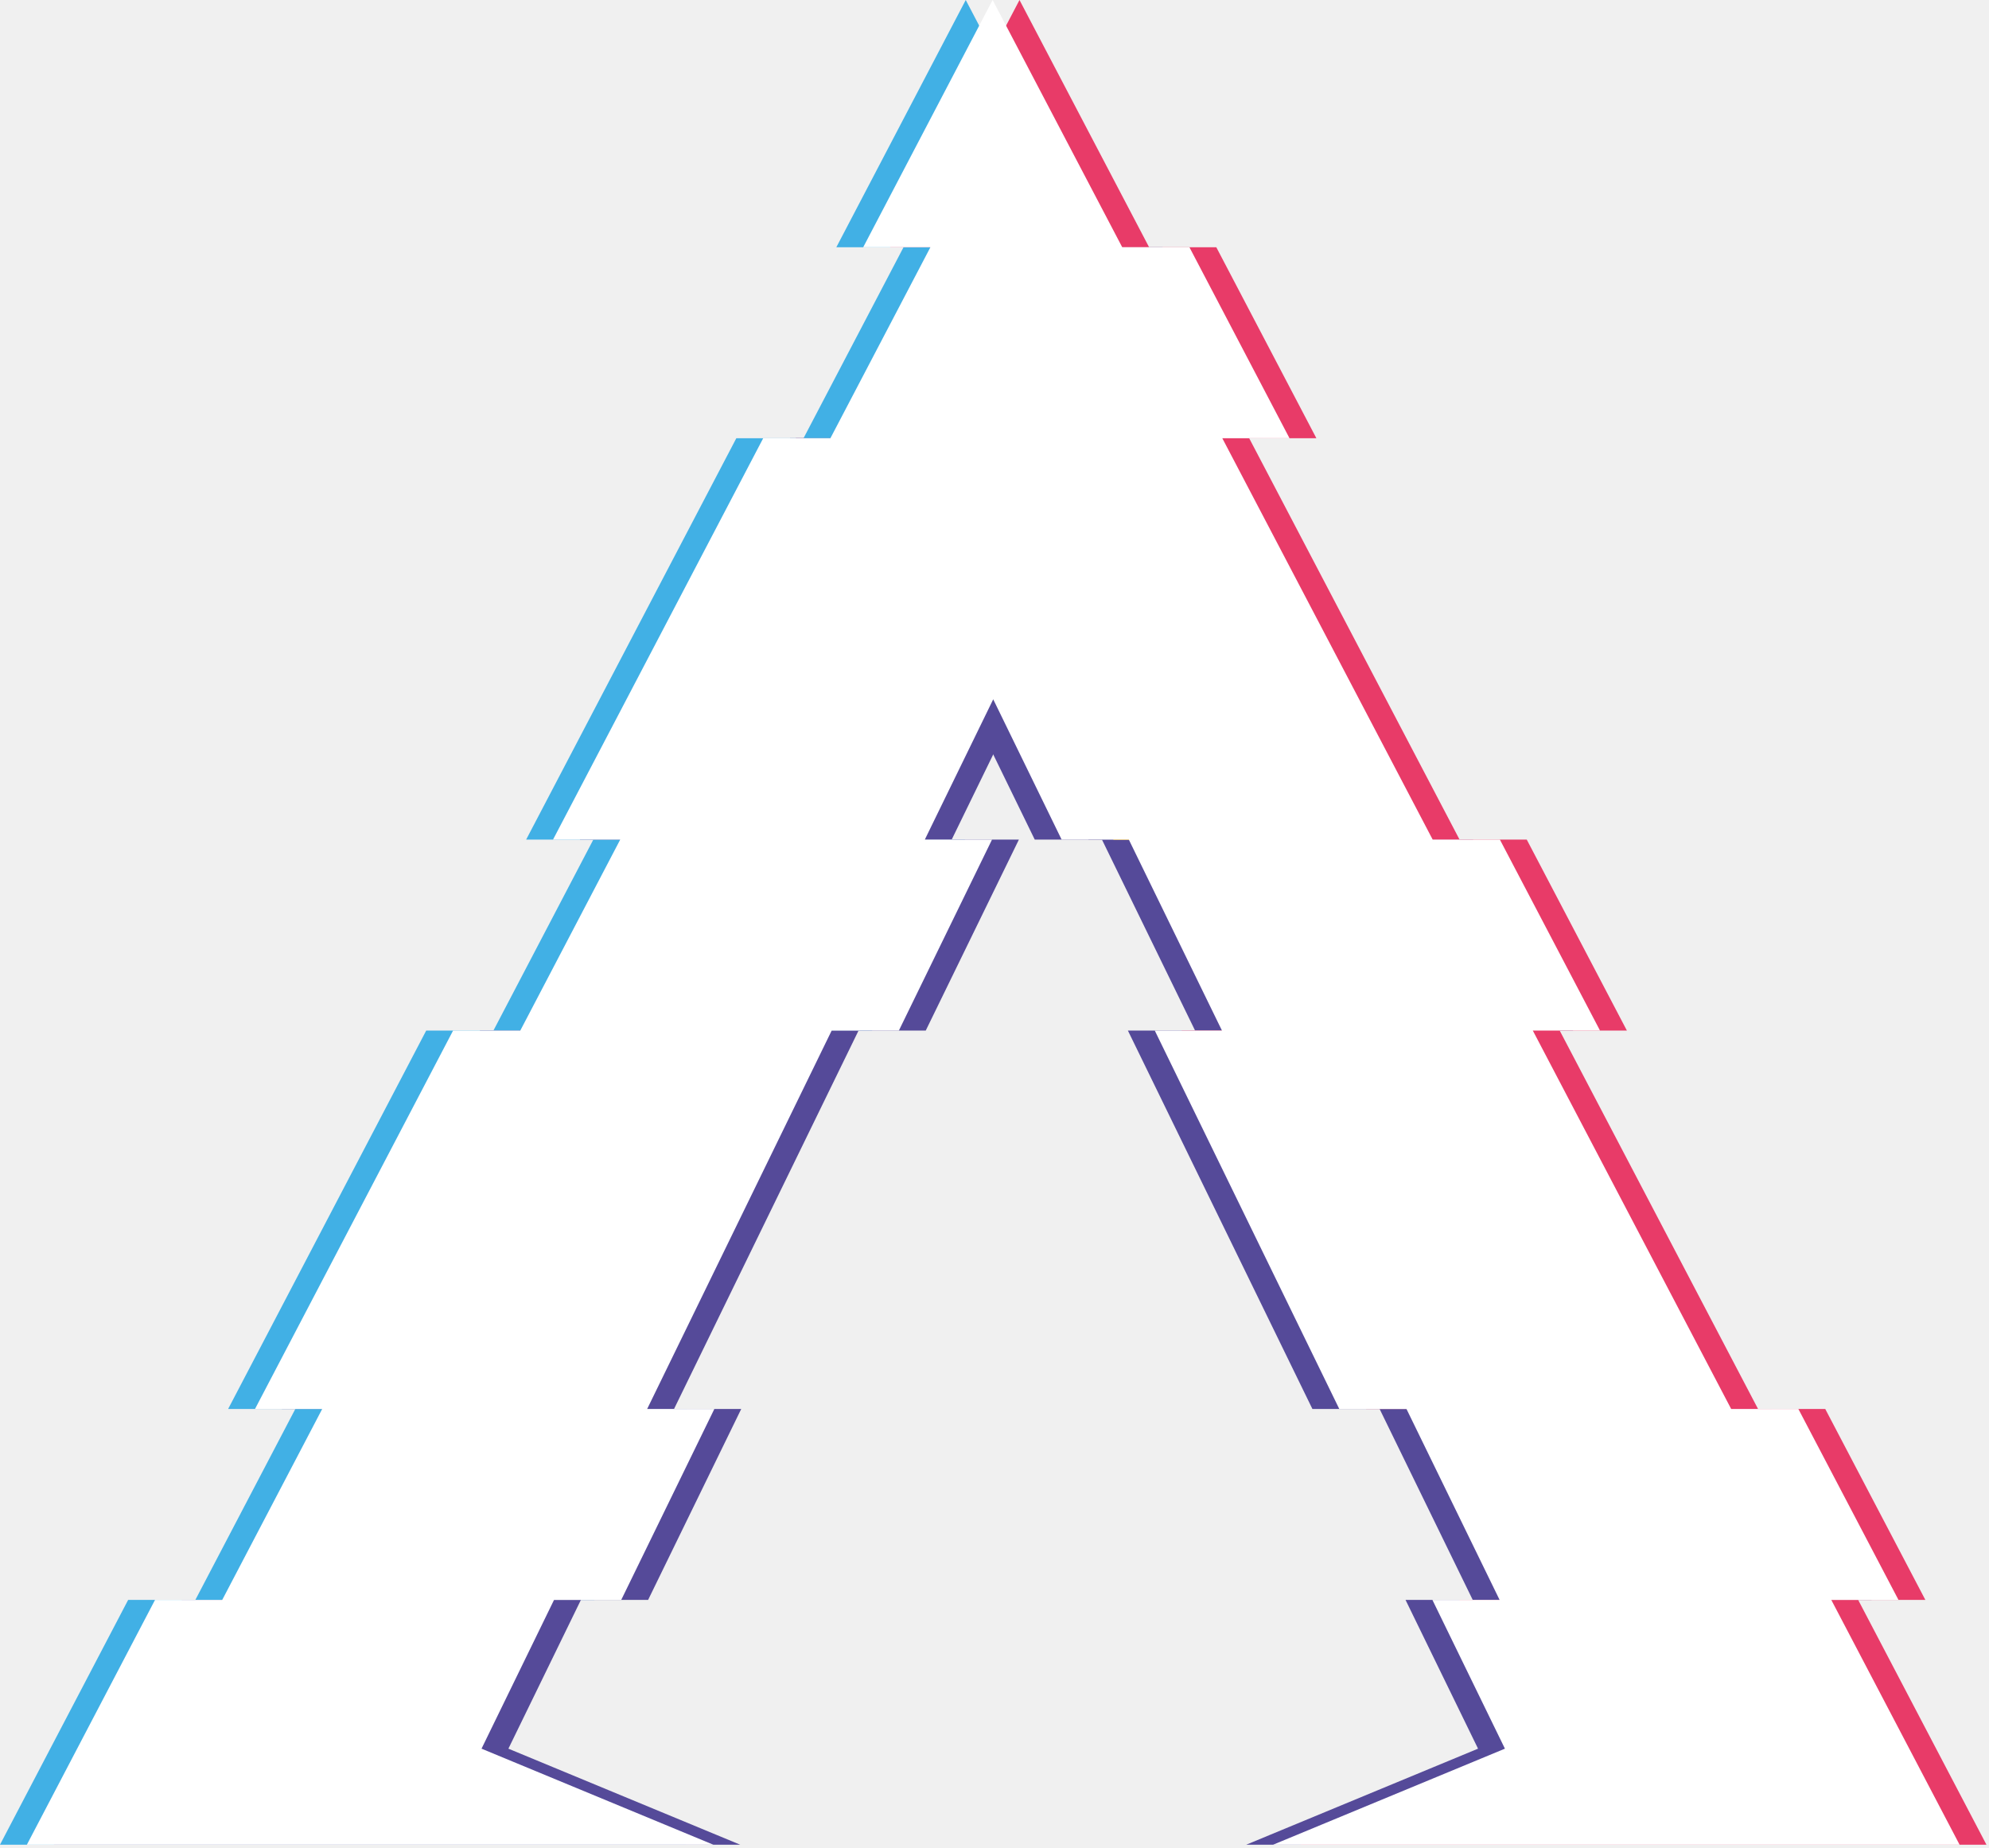
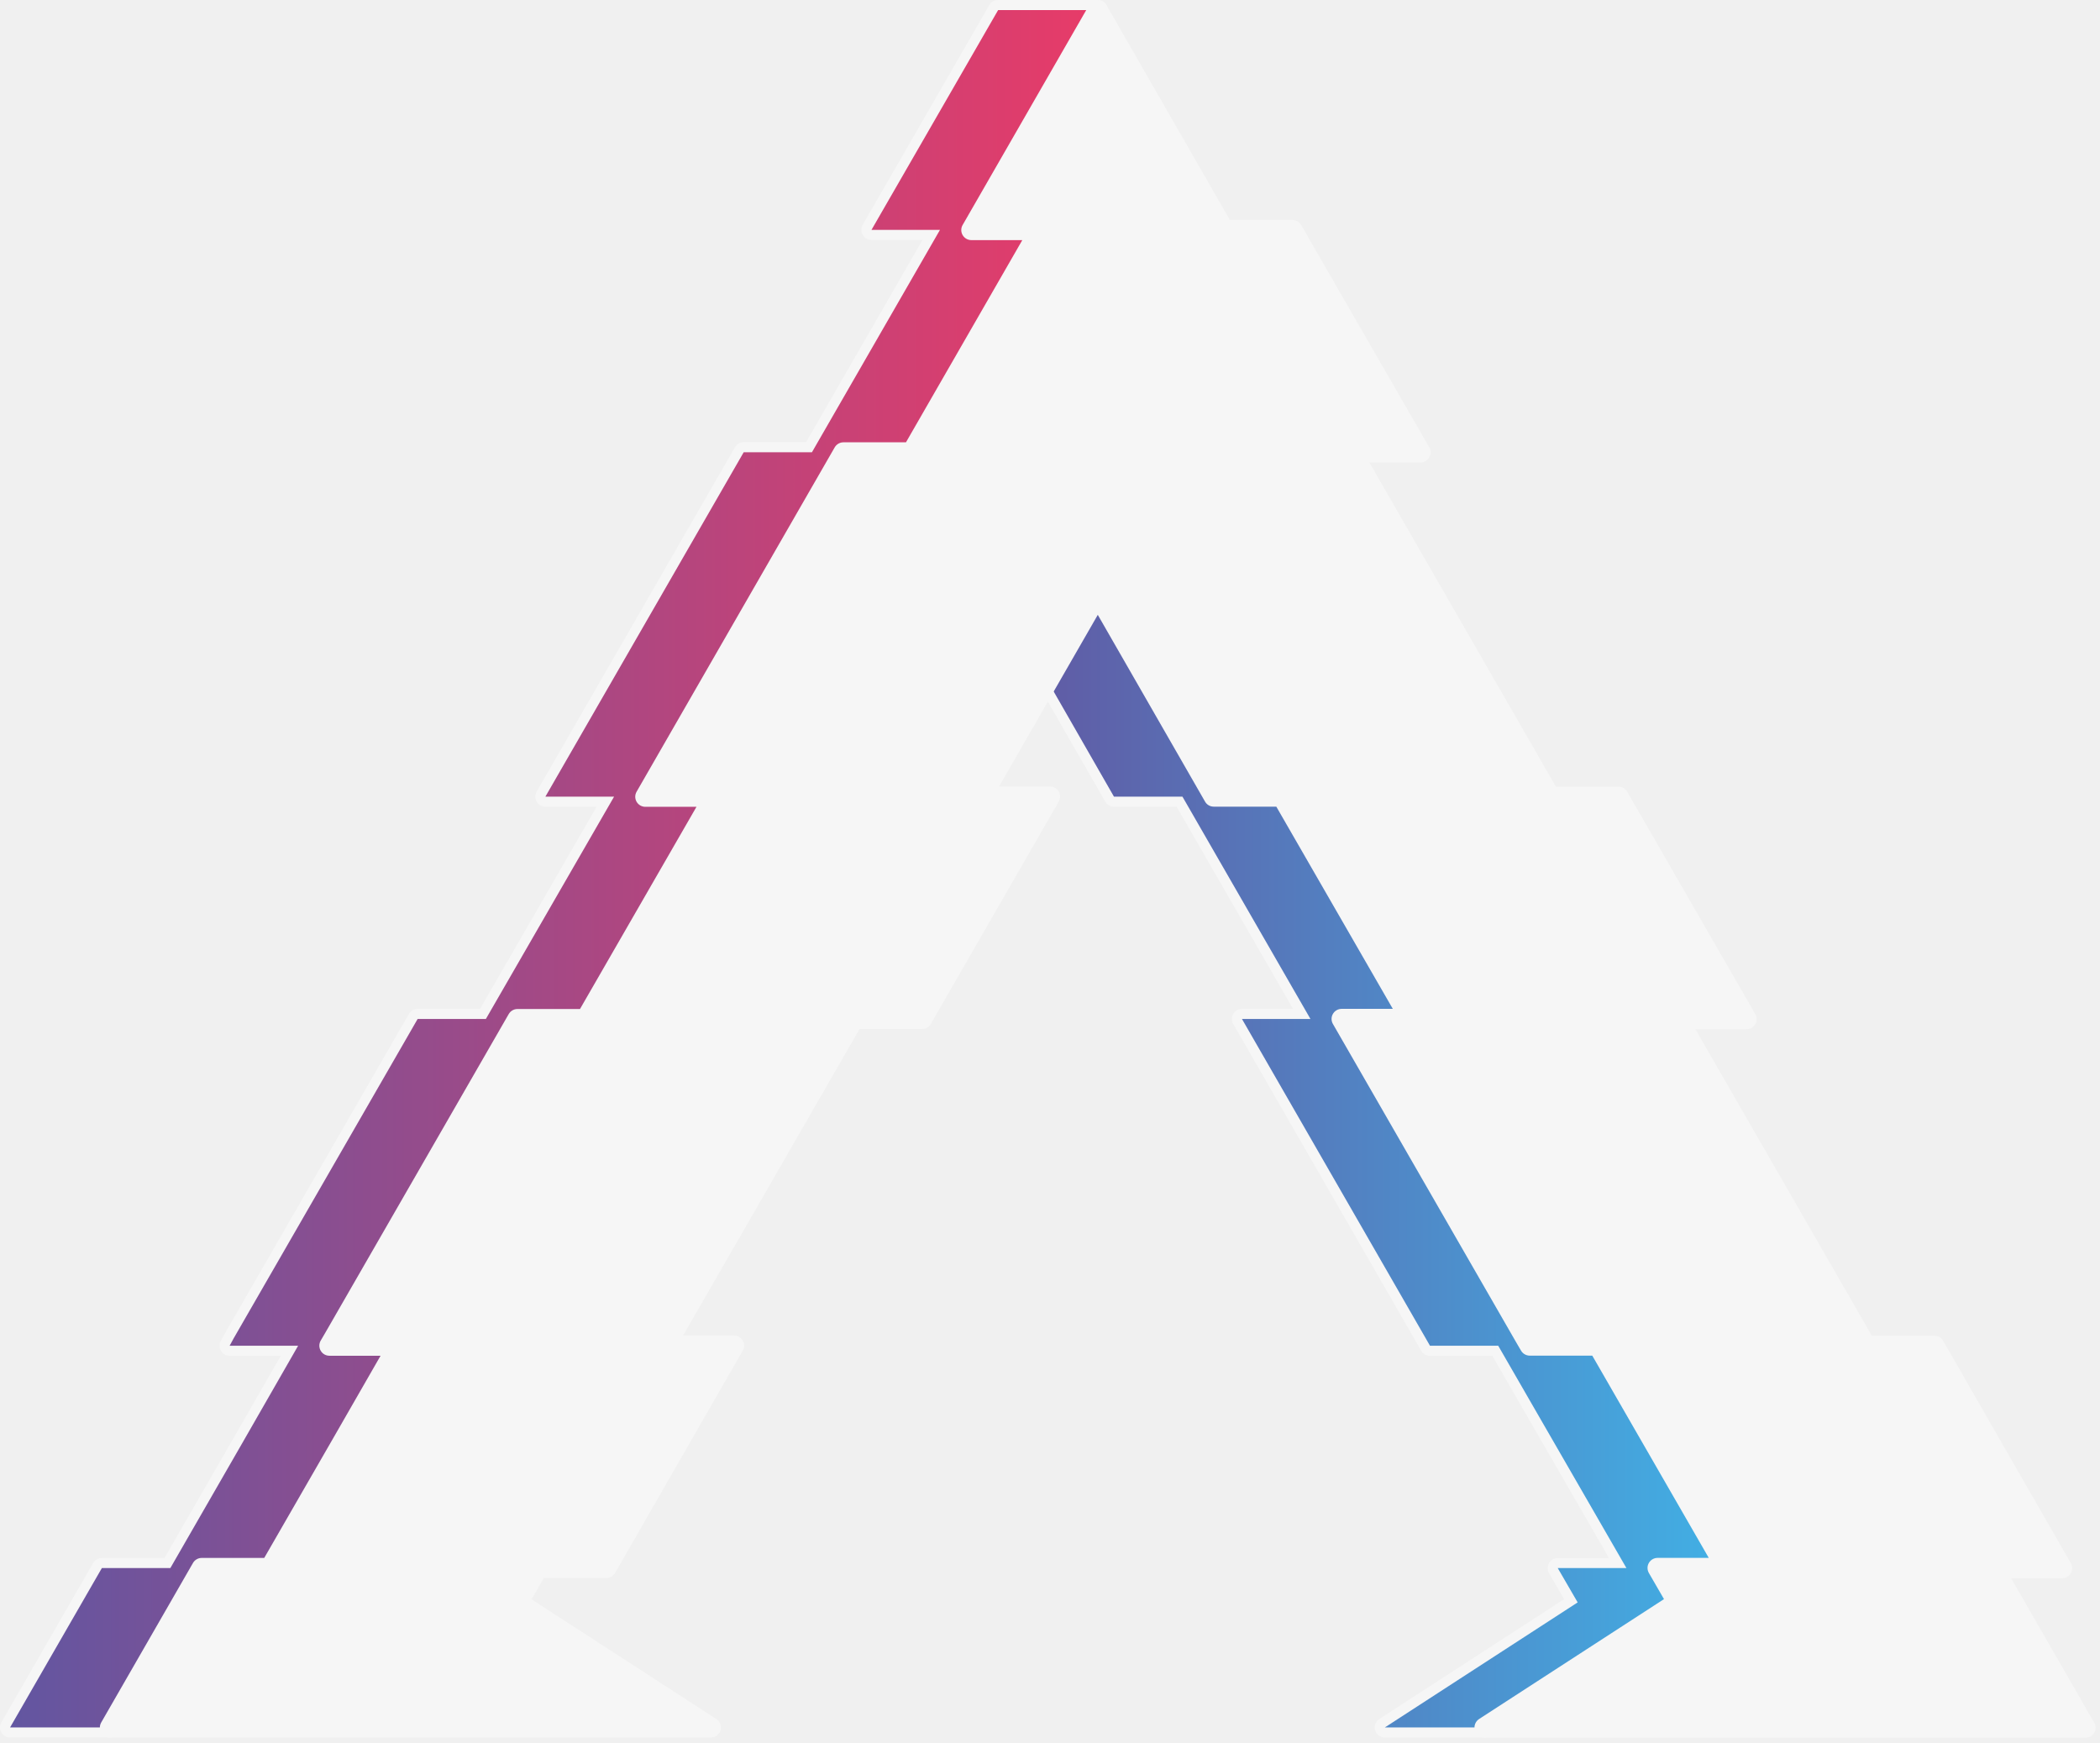
- <svg xmlns="http://www.w3.org/2000/svg" width="296" height="275" fill="none">
-   <path fill="#41B0E5" d="M163.01 36.8h-38.55c6.41-12.27 12.84-24.53 19.26-36.8 6.43 12.27 12.86 24.53 19.29 36.8M67.66 260.26l34.49 14.29H0c6.36-12.14 12.72-24.29 19.07-36.43h59.38zm-4.23-106.88h56.34L92.31 209.7H33.95c9.83-18.77 19.65-37.55 29.48-56.32m55.01-88.16v59.74H78.3c10.43-19.91 20.85-39.83 31.28-59.74z" />
-   <path fill="#554A99" d="M209.21 124.96h-55.22l-10.18-20.88-10.18 20.88h-4.54V65.22h48.81c10.44 19.91 20.88 39.83 31.31 59.74" />
-   <path fill="#764695" d="M118.44 65.22h10.65v59.74h-10.65z" />
-   <path fill="#764695" d="M118.44 65.22h10.65v59.74h-10.65z" />
-   <path fill="#554A99" d="M253.63 209.7h-58.32l-27.46-56.32h56.26c9.84 18.77 19.68 37.55 29.52 56.32m33.99 64.85H185.47l34.49-14.29-10.79-22.14h59.36c6.36 12.14 12.72 24.29 19.09 36.43" />
-   <path fill="#41B0E5" d="M187.9 65.22h-68.32c4.95-9.47 9.91-18.94 14.88-28.42h38.55c4.96 9.47 9.93 18.95 14.89 28.42" />
-   <path fill="#554A99" d="M234.11 153.38h-56.26l-13.86-28.42h55.22c4.97 9.47 9.94 18.95 14.9 28.42" />
-   <path fill="#41B0E5" d="m143.63 124.96-13.86 28.42H73.43c4.96-9.47 9.92-18.95 14.87-28.42zM102.31 209.7l-13.86 28.42H29.07c4.96-9.47 9.92-18.95 14.88-28.42z" />
-   <path fill="#554A99" d="M278.53 238.12h-59.36l-13.86-28.42h58.32c4.96 9.47 9.93 18.95 14.9 28.42" />
-   <path fill="#E83B68" d="M171.01 36.8h-38.55c6.41-12.27 12.84-24.53 19.26-36.8 6.43 12.27 12.86 24.53 19.29 36.8" />
-   <path fill="#554A99" d="m75.66 260.26 34.49 14.29H8c6.36-12.14 12.72-24.29 19.07-36.43h59.38zm-4.23-106.88h56.34l-27.46 56.32H41.95c9.83-18.77 19.65-37.55 29.48-56.32m94.27-88.16v59.74h-3.71l-10.18-20.88-10.18 20.88H86.3c10.43-19.91 20.85-39.83 31.28-59.74z" />
-   <path fill="#E83B68" d="M217.21 124.96H173.4V65.22h12.5c10.44 19.91 20.88 39.83 31.31 59.74" />
-   <path fill="#FAB710" d="M165.7 65.22h7.7v59.74h-7.7z" />
-   <path fill="#FAB710" d="M165.7 65.22h7.7v59.74h-7.7z" />
-   <path fill="#E83B68" d="M261.63 209.7h-58.32l-27.46-56.32h56.26c9.84 18.77 19.68 37.55 29.52 56.32m33.99 64.85H193.47l34.49-14.29-10.79-22.14h59.36c6.36 12.14 12.72 24.29 19.09 36.43M195.9 65.22h-68.32c4.95-9.47 9.91-18.94 14.88-28.42h38.55c4.96 9.47 9.93 18.95 14.89 28.42m46.21 88.16h-56.26l-13.86-28.42h55.22c4.97 9.47 9.94 18.95 14.9 28.42" />
-   <path fill="#554A99" d="m151.63 124.96-13.86 28.42H81.43c4.96-9.47 9.92-18.95 14.87-28.42zM110.31 209.7l-13.86 28.42H37.07c4.96-9.47 9.92-18.95 14.88-28.42z" />
-   <path fill="#E83B68" d="M286.53 238.12h-59.36l-13.86-28.42h58.32c4.96 9.47 9.93 18.95 14.9 28.42" />
-   <path fill="#fff" d="m189.47 274.55 34.49-14.29-10.79-22.14h10l-13.86-28.42h-10l-27.46-56.32h10l-13.86-28.42h-10l-10.18-20.88-10.18 20.88h10l-13.86 28.42h-10L96.31 209.7h10l-13.86 28.42h-10l-10.79 22.14 34.49 14.29H4c6.36-12.14 12.72-24.29 19.07-36.43h10c4.96-9.47 9.92-18.95 14.88-28.42h-10c9.83-18.77 19.65-37.55 29.48-56.32h10c4.96-9.47 9.92-18.95 14.87-28.42h-10c10.43-19.91 20.85-39.83 31.28-59.74h10c4.95-9.47 9.91-18.94 14.88-28.42h-10c6.41-12.27 12.84-24.53 19.26-36.8 6.43 12.27 12.86 24.53 19.29 36.8h10c4.96 9.47 9.93 18.95 14.89 28.42h-10c10.44 19.91 20.88 39.83 31.31 59.74h10c4.97 9.47 9.94 18.95 14.9 28.42h-10c9.84 18.77 19.68 37.55 29.52 56.32h10c4.96 9.47 9.93 18.95 14.9 28.42h-10c6.36 12.14 12.72 24.29 19.09 36.43z" />
+ <svg xmlns="http://www.w3.org/2000/svg" width="417" height="346" viewBox="0 0 417 346" fill="none">
+   <path d="M274.99 345.02c-.89 0-1.67-.58-1.92-1.43-.25-.85.09-1.76.83-2.25l36.69-23.79-3-5.17c-.36-.62-.36-1.38 0-2s1.02-1 1.73-1h10.18l-23.16-40.15h-12.39c-.72 0-1.38-.38-1.73-1l-37.33-64.89c-.36-.62-.36-1.38 0-2s1.02-1 1.73-1h10.14l-23.11-40.15h-12.44c-.72 0-1.38-.38-1.73-1l-23.01-40.1c-.35-.62-.35-1.38 0-2 .36-.62 1.02-1 1.73-1h19.78c.72 0 1.38.38 1.73 1l22.48 39.1h12.39c.71 0 1.38.38 1.73 1l25.46 44.15c.36.62.36 1.38 0 2s-1.02 1-1.73 1h-10.18l35.07 60.88h12.39c.71 0 1.38.38 1.73 1l25.46 44.15c.36.62.36 1.38 0 2s-1.02 1-1.73 1h-10.17l2.21 3.82c.53.92.25 2.1-.64 2.68l-38.33 24.83c-.32.21-.7.32-1.09.32h-19.78.01z" fill="#F6F6F6" />
+   <path d="m329.15 311.37 3.95 6.82-38.33 24.83h-19.78l38.29-24.83-3.96-6.82h13.64l-25.46-44.15h-13.55l-.86-1.5-36.47-63.38h13.6l-25.42-44.15h-13.6l-23-40.11h19.78l23.05 40.11h13.55l25.46 44.15H266.4l36.51 63.38.87 1.5h13.55l25.46 44.15h-13.64z" fill="url(#paint0_linear_576_17)" />
+   <path d="M2 345.02c-.71 0-1.37-.38-1.73-1s-.36-1.38 0-2l18.23-31.65c.36-.62 1.02-1 1.73-1h12.44l13.61-23.64 9.47-16.51H45.61c-.71 0-1.36-.37-1.72-.98s-.37-1.36-.04-1.98l.82-1.5 36.53-63.42c.36-.62 1.02-1 1.73-1h12.39l23.16-40.15H108.3c-.71 0-1.37-.38-1.73-1s-.36-1.38 0-2l39.38-68.39c.36-.62 1.02-1 1.73-1h12.39l23.11-40.15h-10.14c-.71 0-1.37-.38-1.73-1s-.36-1.38 0-2L196.45 1c.36-.62 1.02-1 1.73-1h19.78c.71 0 1.37.38 1.73 1s.36 1.38 0 2l-23.38 40.65h10.14c.71 0 1.37.38 1.73 1s.36 1.38 0 2L182.76 90.8c-.36.62-1.02 1-1.73 1h-12.44l-37.03 64.39h10.18c.71 0 1.37.38 1.73 1s.36 1.38 0 2l-25.46 44.15c-.36.62-1.02 1-1.73 1h-12.39l-35.07 60.88H79c.71 0 1.37.38 1.73 1s.36 1.38 0 2l-25.42 44.15c-.36.62-1.02 1-1.73 1H41.19l-17.66 30.64c-.36.62-1.02 1-1.73 1H1.98l.02.01z" fill="#F6F6F6" />
+   <path d="M192.88 45.65h13.59L181.05 89.8h-13.59l-39.33 68.39h13.64l-25.46 44.15h-13.55l-36.51 63.38-.87 1.5h13.64l-11.23 19.51-14.19 24.64H40.05l-18.23 31.65H2l18.23-31.65h13.6l14.18-24.64 11.19-19.51H45.6l.82-1.5 36.51-63.38h13.55l25.46-44.15H108.3l39.38-68.39h13.55l25.42-44.15h-13.6L198.2 2h19.78l-25.1 43.65z" fill="url(#paint1_linear_576_17)" />
+   <path d="M294.79 345.03c-.89 0-1.67-.58-1.92-1.43-.25-.85.09-1.76.83-2.25l36.72-23.81-3-5.19c-.36-.62-.36-1.38 0-2s1.02-1 1.73-1h10.16l-23.13-40.16h-12.42c-.71 0-1.37-.38-1.73-1l-.86-1.47-36.49-63.39c-.36-.62-.36-1.38 0-2s1.02-1 1.73-1h10.16l-23.13-40.15h-12.42c-.72 0-1.38-.38-1.73-1l-21.3-37.09-19.61 34.09h10.12c.71 0 1.37.38 1.73 1s.36 1.38 0 2l-25.4 44.15c-.36.62-1.02 1-1.73 1h-12.42l-35.03 60.86h10.11c.71 0 1.37.38 1.73 1s.36 1.38 0 2l-25.36 44.16c-.36.62-1.02 1-1.73 1h-12.42l-2.43 4.23 36.69 23.77c.74.48 1.08 1.4.83 2.25-.25.85-1.03 1.43-1.92 1.43H21.83c-.71 0-1.37-.38-1.73-1s-.36-1.38 0-2l18.22-31.67c.36-.62 1.02-1 1.73-1h12.42l13.61-23.63 9.49-16.52H65.41c-.72 0-1.38-.38-1.73-1-.36-.62-.36-1.38 0-2l.86-1.47 36.48-63.38c.36-.62 1.02-1 1.73-1h12.42l23.13-40.15h-10.16c-.71 0-1.37-.38-1.73-1s-.36-1.38 0-2l39.34-68.38c.36-.62 1.02-1 1.73-1h12.42L203 47.68h-10.12c-.71 0-1.37-.38-1.73-1s-.36-1.38 0-2l25.11-43.66c.36-.62 1.02-1 1.73-1 .72 0 1.38.38 1.73 1l24.5 42.66h12.42c.71 0 1.38.38 1.73 1l25.44 44.15c.36.62.36 1.38 0 2s-1.02 1-1.73 1h-10.16l37.04 64.38h12.42c.71 0 1.38.38 1.73 1l25.44 44.16c.36.62.36 1.38 0 2s-1.02 1-1.73 1h-10.16l35.03 60.86h12.42c.72 0 1.38.38 1.73 1l25.36 44.16c.36.62.35 1.38 0 2-.36.62-1.02 1-1.73 1h-10.12l16.5 28.68c.36.62.36 1.38 0 2s-1.02 1-1.73 1H294.8l-.01-.04z" fill="#F6F6F6" />
+   <path d="M414.12 343.03H294.79l38.32-24.84-3.95-6.83h13.62l-25.44-44.16h-13.58l-.85-1.47-36.49-63.39h13.62l-25.44-44.15h-13.58l-23.03-40.11-23.08 40.11h13.58l-25.4 44.15h-13.57l-36.49 63.39-.85 1.47h13.57l-25.36 44.16h-13.57l-3.96 6.87 38.28 24.8H21.82l18.22-31.67h13.58l14.18-24.64 11.22-19.52H65.4l.86-1.47 36.48-63.39h13.58l25.44-44.15h-13.62l39.34-68.39h13.57l25.4-44.15h-13.57l25.11-43.66 25.07 43.66h13.58l25.43 44.15h-13.61l39.34 68.39h13.57l25.44 44.15H333.2l36.48 63.39.86 1.47h13.57l11.21 19.52 14.15 24.64h-13.58l18.23 31.67z" fill="#F6F6F6" />
+   <defs>
+     <linearGradient id="paint0_linear_576_17" x1="198.2" y1="230.55" x2="342.79" y2="230.55" gradientUnits="userSpaceOnUse">
+       <stop stop-color="#6256A1" />
+       <stop offset="1" stop-color="#41B0E5" />
+     </linearGradient>
+     <linearGradient id="paint1_linear_576_17" x1="2" y1="172.51" x2="217.98" y2="172.51" gradientUnits="userSpaceOnUse">
+       <stop stop-color="#6256A1" />
+       <stop offset="1" stop-color="#E83B68" />
+     </linearGradient>
+   </defs>
</svg>
